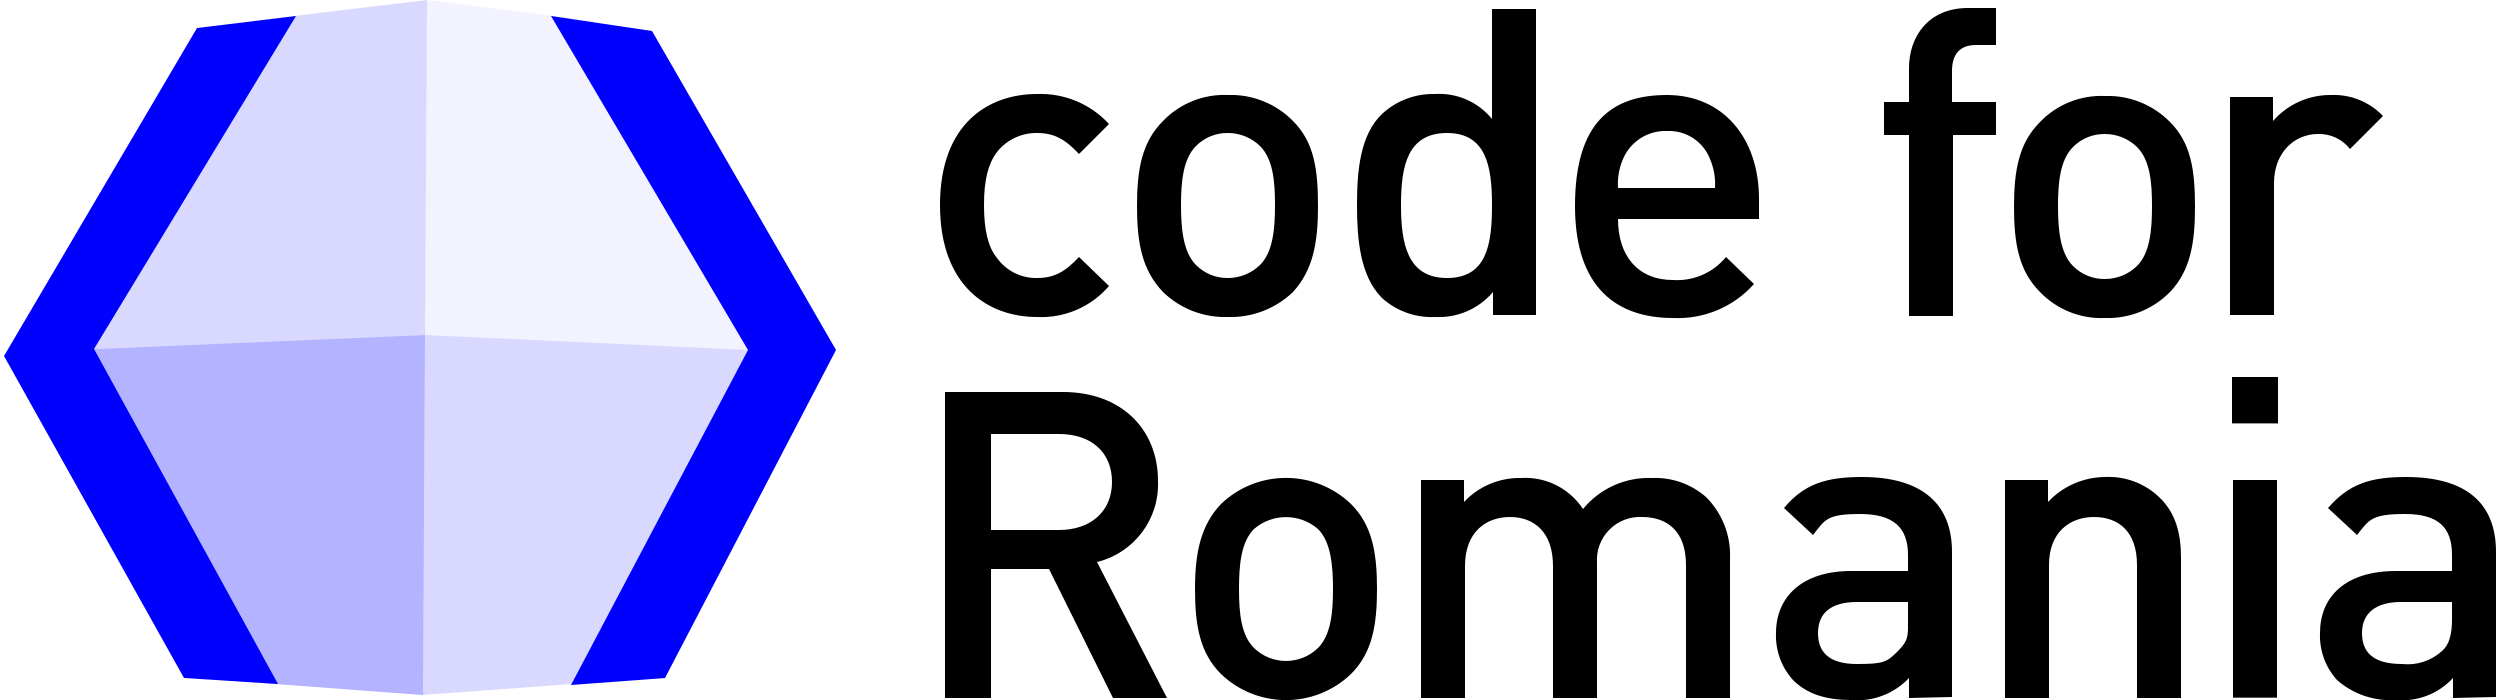
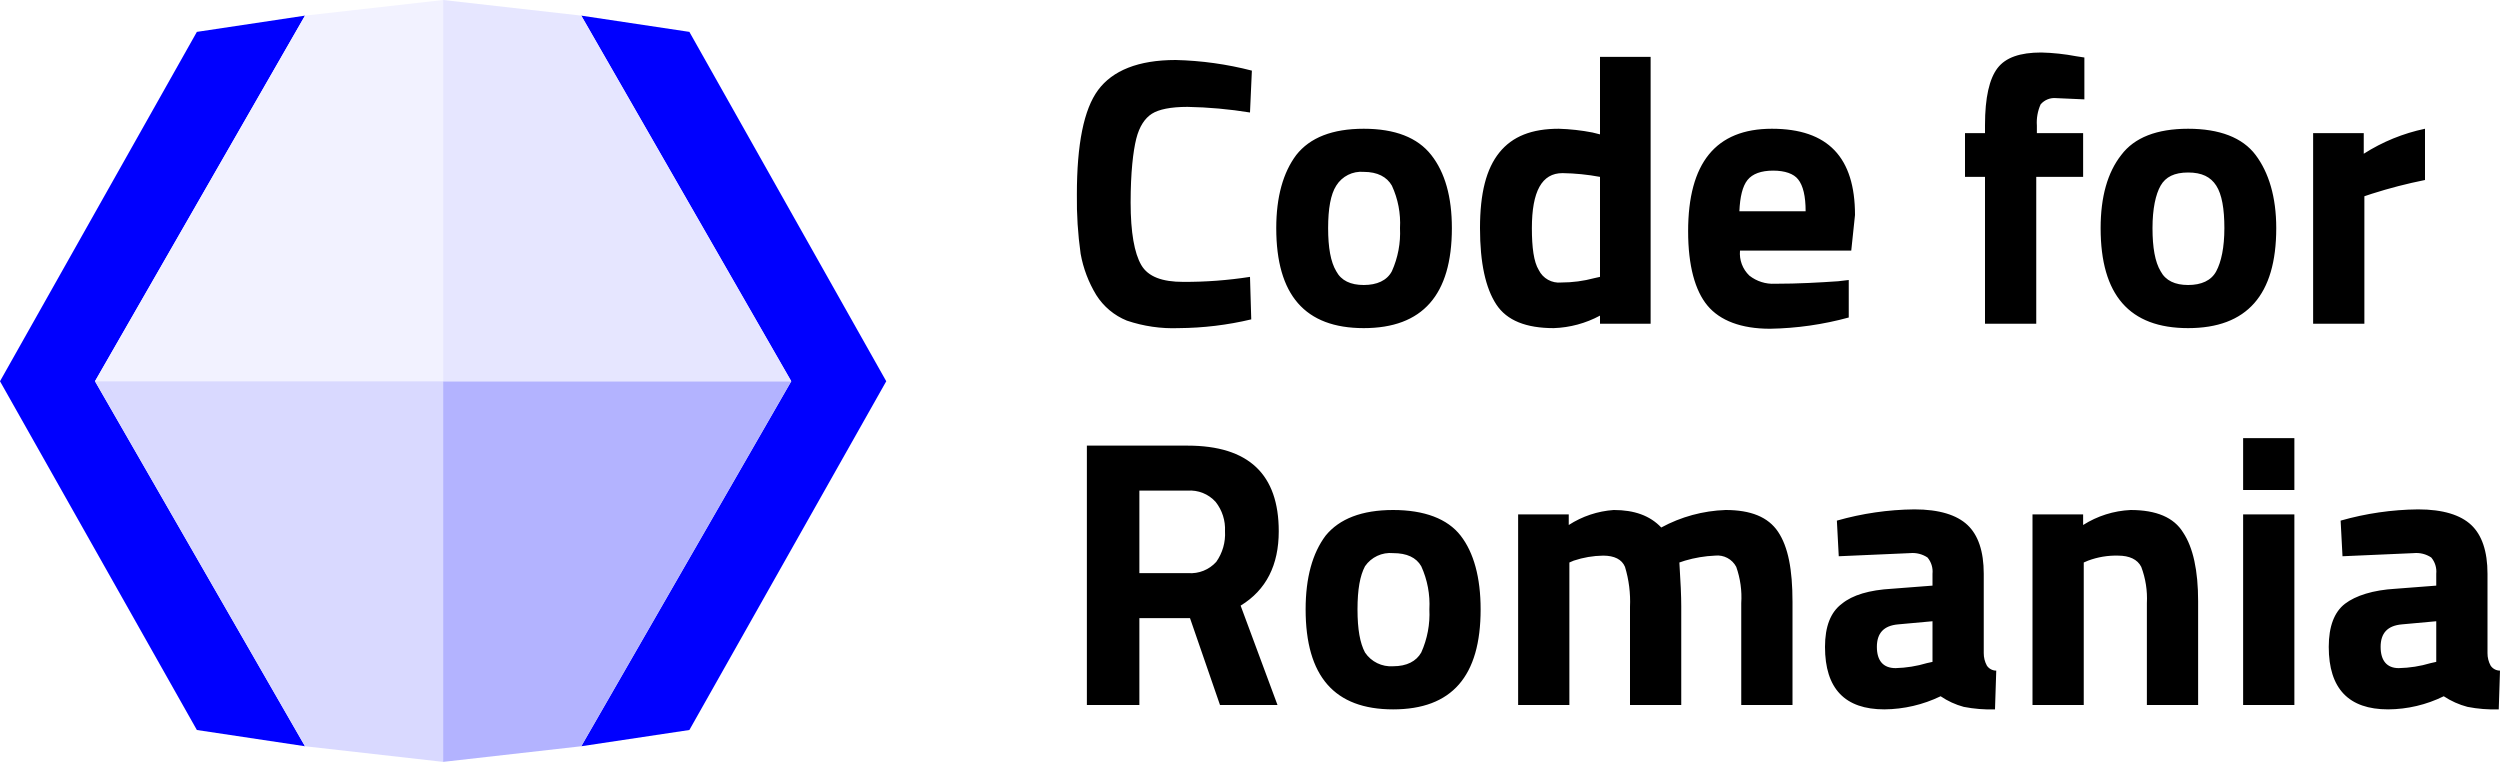
- <svg xmlns="http://www.w3.org/2000/svg" viewBox="0 0 250 70">
-   <path d="M103.7 31.7c-4.8 0-9.7-3-9.7-11.2s4.9-11.1 9.7-11.1a9.3 9.3 0 0 1 7.2 3l-3 3c-1.4-1.5-2.5-2.1-4.2-2.1a5 5 0 0 0-4 1.9c-.9 1.2-1.3 2.8-1.3 5.3s.4 4.2 1.3 5.3a4.8 4.8 0 0 0 4 2c1.7 0 2.8-.6 4.2-2.1l3 2.9a8.9 8.9 0 0 1-7.2 3.1zm25.6-2.5a9 9 0 0 1-6.5 2.5 8.9 8.9 0 0 1-6.5-2.5c-2.1-2.2-2.6-4.9-2.6-8.6s.5-6.4 2.6-8.5a8.5 8.5 0 0 1 6.5-2.6 8.7 8.7 0 0 1 6.5 2.6c2.1 2.1 2.5 4.8 2.5 8.5s-.5 6.4-2.5 8.6zM126 14.6a4.6 4.6 0 0 0-3.2-1.3 4.4 4.4 0 0 0-3.2 1.3c-1.3 1.3-1.5 3.6-1.5 5.9s.2 4.7 1.5 6a4.4 4.4 0 0 0 3.2 1.3 4.6 4.6 0 0 0 3.2-1.3c1.3-1.3 1.5-3.6 1.5-6s-.2-4.6-1.5-5.9zm23.3 16.9v-2.3a7.1 7.1 0 0 1-5.8 2.5 7.4 7.4 0 0 1-5.3-1.9c-2.2-2.2-2.5-5.9-2.5-9.3s.3-7 2.5-9.1a7.5 7.5 0 0 1 5.3-2 6.8 6.8 0 0 1 5.7 2.5V.9h4.4v30.6zm-4.6-18.2c-4 0-4.6 3.4-4.6 7.2s.6 7.3 4.6 7.3 4.5-3.4 4.5-7.3-.6-7.2-4.5-7.2zm17.1 8.6c0 3.7 2 6.1 5.5 6.1a6.3 6.3 0 0 0 5.3-2.3l2.8 2.7a10.2 10.2 0 0 1-8.1 3.4c-5.5 0-9.8-2.9-9.8-11.2s3.6-11.1 9.2-11.1 9.2 4.3 9.2 10.4v2zm9.2-6a4.4 4.4 0 0 0-4.3-2.8 4.6 4.6 0 0 0-4.4 2.8 6.3 6.3 0 0 0-.5 2.9h9.7a6.3 6.3 0 0 0-.5-2.9zm24.3-2.4v18.1h-4.4V13.5h-2.5v-3.3h2.5V6.8c0-3.1 1.9-6 5.9-6h2.8v3.7h-2c-1.6 0-2.4.9-2.4 2.6v3.1h4.4v3.3zM217 29.2a8.7 8.7 0 0 1-6.5 2.6 8.5 8.5 0 0 1-6.5-2.6c-2.1-2.1-2.6-4.8-2.6-8.5s.5-6.4 2.6-8.5a8.5 8.5 0 0 1 6.5-2.6 8.7 8.7 0 0 1 6.5 2.6c2.1 2.1 2.5 4.8 2.5 8.5s-.5 6.4-2.5 8.5zm-3.3-14.5a4.6 4.6 0 0 0-3.2-1.3 4.4 4.4 0 0 0-3.2 1.3c-1.3 1.3-1.5 3.6-1.5 5.9s.2 4.7 1.5 6a4.4 4.4 0 0 0 3.2 1.3 4.6 4.6 0 0 0 3.2-1.3c1.3-1.3 1.5-3.6 1.5-6s-.2-4.6-1.5-5.9zm21.3.2a3.9 3.9 0 0 0-3.2-1.5c-2.4 0-4.4 1.9-4.4 4.9v13.2H223V9.7h4.3v2.4a7.6 7.6 0 0 1 5.8-2.6 6.8 6.8 0 0 1 5.2 2.1zM111.3 69.8l-6.4-12.9h-5.8v12.9h-4.6V39.2h11.8c5.8 0 9.5 3.7 9.5 8.9a8 8 0 0 1-6.1 8.1l7 13.6zm-5.4-26.4h-6.8V53h6.8c3.1 0 5.3-1.8 5.3-4.8s-2.1-4.8-5.3-4.8zm29.2 24a9.4 9.4 0 0 1-13 0c-2.1-2.1-2.6-4.8-2.6-8.5s.6-6.4 2.6-8.5a9.4 9.4 0 0 1 13 0c2.1 2.1 2.6 4.8 2.6 8.5s-.5 6.4-2.6 8.5zm-3.3-14.5a4.9 4.9 0 0 0-6.4 0c-1.3 1.3-1.5 3.6-1.5 6s.2 4.6 1.5 5.9a4.6 4.6 0 0 0 6.4 0c1.3-1.3 1.5-3.6 1.5-5.9s-.2-4.7-1.5-6zm36.8 16.9V56.5c0-3.4-1.9-4.8-4.4-4.8a4.3 4.3 0 0 0-4.5 4.6v13.5h-4.4V56.6c0-3.4-1.9-4.9-4.3-4.9s-4.5 1.5-4.5 4.9v13.2h-4.4V48h4.3v2.2a7.6 7.6 0 0 1 5.7-2.4 6.9 6.9 0 0 1 6.2 3.1 8.5 8.5 0 0 1 6.9-3.1 7.7 7.7 0 0 1 5.4 1.9 8.2 8.2 0 0 1 2.4 6.2v13.9zm22.3 0v-2a7.1 7.1 0 0 1-5.8 2.2c-2.7 0-4.5-.7-5.8-2a6.6 6.6 0 0 1-1.7-4.7c0-3.6 2.6-6.2 7.5-6.2h5.7v-1.6c0-2.7-1.4-4.1-4.8-4.1s-3.5.6-4.7 2.1l-2.9-2.7c2-2.4 4.2-3.1 7.8-3.1 5.9 0 9 2.6 9 7.5v14.5zm-.1-9.6h-5.1c-2.6 0-3.9 1.1-3.9 3.1s1.2 3.1 3.9 3.1 3-.2 4.1-1.3 1-1.6 1-3.2v-1.7zm22.9 9.6V56.5c0-3.4-1.9-4.8-4.3-4.8s-4.5 1.5-4.5 4.8v13.3h-4.4V48h4.3v2.2a7.9 7.9 0 0 1 5.7-2.5 7.3 7.3 0 0 1 5.4 2c1.7 1.6 2.2 3.7 2.2 6.1v14zm9.5-32.1h4.6v4.64h-4.6zm.1 10.3h4.4v21.77h-4.4zm22 21.8v-2a6.9 6.9 0 0 1-5.7 2.2 8.1 8.1 0 0 1-5.9-2 6.6 6.6 0 0 1-1.7-4.7c0-3.6 2.5-6.2 7.6-6.2h5.6v-1.6c0-2.7-1.3-4.1-4.7-4.1s-3.6.6-4.8 2.1l-2.9-2.7c2.1-2.4 4.2-3.1 7.8-3.1 6 0 9 2.6 9 7.5v14.5zm-.1-9.6h-5.1c-2.5 0-3.9 1.1-3.9 3.1s1.2 3.1 4 3.1a5.1 5.1 0 0 0 4-1.3c.7-.6 1-1.6 1-3.2v-1.7z" />
-   <path fill="#00F" opacity=".05" d="M79.2 35.2L59.4 2.1 42.7 0l-.2 33.5 36.7 1.7z" />
-   <path fill="#00F" opacity=".15" d="M42.5 33.5l-.2 36 18.9-1.4 18.1-32.7-.1-.2-36.7-1.7z" />
-   <path fill="#00F" opacity=".15" d="M42.5 33.5L42.7 0 25.2 2.1 5 35.1l37.5-1.6z" />
-   <path fill="#00F" opacity=".3" d="M5 35.1l-.1.3 18.6 32.7 18.7 1.4h.1l.2-36L5 35.1z" />
-   <path fill="#00F" d="M19.7 2.8L.4 35.6l18 32.2 9.4.6L9.4 34.9 29.6 1.6l-9.9 1.2zm45.5.3L55.1 1.6 74.8 35 57.1 68.5l9.4-.7L83.6 35 65.2 3.1z" />
+ <svg xmlns="http://www.w3.org/2000/svg" viewBox="0 0 400 121.9">
+   <path d="M48.8 2.5L31.5 5.1 0 61l31.5 55.8 17.3 2.6L15.2 61zm44.2 0l17.3 2.6L141.8 61l-31.5 55.8-17.3 2.6L126.6 61z" fill="#00f" />
+   <path d="M48.8 2.5L70.9 0v61H15.2z" fill="#f2f2ff" />
+   <path d="M48.8 119.4l22.1 2.5V61H15.2z" fill="#d9d9ff" />
+   <path d="M93 119.4l-22.1 2.5V61h55.7z" fill="#b3b3ff" />
+   <path d="M93 2.5L70.9 0v61h55.7z" fill="#e6e6ff" />
+   <path d="M200.2 51.1a51.4 51.4 0 0 1-11.6 1.4 23.1 23.1 0 0 1-8.3-1.2 10.4 10.4 0 0 1-4.9-4.1 19.3 19.3 0 0 1-2.5-6.6 62.2 62.2 0 0 1-.6-9.5c0-8 1.1-13.6 3.4-16.7s6.4-4.8 12.4-4.8a53.8 53.8 0 0 1 12.2 1.7L200 18a70.4 70.4 0 0 0-10-.9c-2.7 0-4.6.4-5.7 1.1s-2 2-2.5 4-.9 5.4-.9 10.2.6 8.1 1.7 10 3.4 2.7 6.7 2.7a67.5 67.5 0 0 0 10.7-.8zm7.2-26.3q3.3-4.2 10.8-4.2t10.8 4.2q3.3 4.2 3.3 11.7c0 10.7-4.7 16-14.1 16s-14-5.3-14-16c0-5 1.1-8.9 3.2-11.7zm6.4 18.6c.8 1.5 2.3 2.2 4.4 2.2s3.7-.7 4.5-2.2a15 15 0 0 0 1.3-6.9 14.3 14.3 0 0 0-1.3-6.8c-.8-1.4-2.3-2.2-4.5-2.2a4.7 4.7 0 0 0-4.4 2.2c-.9 1.4-1.3 3.7-1.3 6.8s.4 5.4 1.3 6.9zm50.3-34.3v42.7H256v-1.3a16.8 16.8 0 0 1-7.4 2c-4.4 0-7.5-1.2-9.2-3.8s-2.6-6.6-2.6-12.2 1-9.5 3.1-12.1 5.2-3.8 9.5-3.8a33.6 33.6 0 0 1 5.4.6l1.2.3V9.1zm-9 35.4l.9-.2v-16a35.7 35.7 0 0 0-6-.6c-3.3 0-4.9 2.9-4.9 8.8 0 3.1.3 5.4 1.1 6.7a3.6 3.6 0 0 0 3.6 2 20.4 20.4 0 0 0 5.3-.7zm24.8-.4a6.1 6.1 0 0 0 4.1 1.3c3.8 0 7.1-.2 10.1-.4l1.7-.2v6a50.9 50.9 0 0 1-12.6 1.8c-4.6 0-8-1.3-10-3.7s-3.1-6.4-3.1-11.9c0-10.9 4.4-16.4 13.4-16.4s13.3 4.6 13.3 13.8l-.6 5.7h-17.8a4.9 4.9 0 0 0 1.5 4zm9-10.3q0-3.6-1.2-5.1c-.7-.9-2.1-1.4-4-1.4s-3.3.5-4.1 1.5-1.2 2.7-1.3 5zm36.9-5.5v23.5h-8.2V28.3h-3.2v-7h3.2V20c0-4.4.7-7.4 2-9.1s3.6-2.5 7-2.5a34.5 34.5 0 0 1 5.6.6l1.3.2v6.7l-4.5-.2a2.9 2.9 0 0 0-2.5 1 7.1 7.1 0 0 0-.6 3.4v1.2h7.4v7zm13.6-3.5c2.1-2.8 5.7-4.2 10.7-4.2s8.7 1.4 10.8 4.2 3.3 6.7 3.3 11.7c0 10.7-4.7 16-14.1 16s-14-5.3-14-16q0-7.5 3.3-11.7zm6.3 18.6c.8 1.5 2.3 2.2 4.4 2.2s3.7-.7 4.5-2.2 1.3-3.8 1.3-6.9-.4-5.4-1.3-6.8-2.3-2.1-4.5-2.1-3.6.7-4.4 2.1-1.3 3.7-1.3 6.8.4 5.4 1.3 6.9zm24.4 8.4V21.3h8.1v3.3a29.4 29.4 0 0 1 9.8-4v8.2a79.4 79.4 0 0 0-8.5 2.2l-1.2.4v20.4zM182.3 98.9v13.9h-8.4V71.3H190c9.8 0 14.6 4.6 14.6 13.7 0 5.4-2 9.4-6.1 11.9l5.9 15.9h-9.2l-4.8-13.9zm12.3-9A7.7 7.7 0 0 0 196 85a7 7 0 0 0-1.5-4.7 5.5 5.5 0 0 0-4.5-1.8h-7.7v13.2h7.8a5.5 5.5 0 0 0 4.5-1.8zm17.5-4.2c2.2-2.7 5.8-4.1 10.8-4.1s8.7 1.4 10.8 4.1 3.2 6.7 3.2 11.8c0 10.7-4.6 16-14 16s-14-5.3-14-16c0-5.1 1.1-9 3.2-11.8zm6.3 18.7a5 5 0 0 0 4.5 2.2c2.2 0 3.7-.8 4.5-2.2a15 15 0 0 0 1.3-6.9 14.7 14.7 0 0 0-1.3-6.9q-1.2-2.1-4.5-2.1a4.9 4.9 0 0 0-4.5 2.1c-.8 1.5-1.2 3.7-1.2 6.9s.4 5.4 1.2 6.9zm32.7 8.4h-8.2V82.3h8.1V84a15.2 15.2 0 0 1 7.2-2.4c3.3 0 5.8.9 7.6 2.8a23.2 23.2 0 0 1 10.3-2.8c4 0 6.8 1.1 8.4 3.5s2.3 6 2.3 11.2v16.5h-8.2V96.5a14.6 14.6 0 0 0-.8-5.8 3.4 3.4 0 0 0-3.4-1.8 19.9 19.9 0 0 0-4.8.8l-.9.3c.2 3.1.3 5.4.3 7v15.8h-8.2V97.1a19.1 19.1 0 0 0-.8-6.4c-.5-1.2-1.7-1.8-3.5-1.8a15.5 15.5 0 0 0-4.7.8l-.7.3v22.8zm66.3-21v12.7a4.1 4.1 0 0 0 .5 2 1.8 1.8 0 0 0 1.5.8l-.2 6.2a22.3 22.3 0 0 1-5-.4 12.2 12.2 0 0 1-3.7-1.7 21.1 21.1 0 0 1-9 2.1c-6.3 0-9.5-3.3-9.5-10q0-4.9 2.7-6.9c1.7-1.4 4.4-2.2 8-2.4l6.5-.5v-1.9a3.5 3.5 0 0 0-.8-2.6 4.3 4.3 0 0 0-2.8-.7l-11.4.5-.3-5.7a47 47 0 0 1 12.4-1.8c4 0 6.8.9 8.5 2.5s2.6 4.2 2.6 7.8zm-13.7 8.1c-2.3.2-3.4 1.4-3.4 3.6s1 3.4 3 3.4a19.2 19.2 0 0 0 5-.8l.9-.2v-6.5zm29.7 12.9h-8.2V82.3h8.1V84a15.5 15.5 0 0 1 7.6-2.4q6.2 0 8.4 3.6c1.6 2.4 2.4 6.1 2.4 11v16.6h-8.2V96.5a14.3 14.3 0 0 0-.9-5.8c-.6-1.2-1.9-1.8-3.7-1.8a12.7 12.7 0 0 0-4.8.8l-.7.3zm25.5-34.4v-8.3h8.2v8.3zm0 34.4V82.3h8.2v30.5zm39.1-21v12.7a4.1 4.1 0 0 0 .5 2 1.8 1.8 0 0 0 1.5.8l-.2 6.2a22.3 22.3 0 0 1-5-.4 12.7 12.7 0 0 1-3.8-1.7 20.4 20.4 0 0 1-8.9 2.1c-6.3 0-9.5-3.3-9.5-10 0-3.3.9-5.6 2.6-6.9s4.5-2.2 8.1-2.4l6.5-.5v-1.9a3.5 3.5 0 0 0-.8-2.6 4.3 4.3 0 0 0-2.8-.7l-11.4.5-.3-5.7a47 47 0 0 1 12.4-1.8c4 0 6.8.9 8.5 2.5s2.6 4.2 2.6 7.8zm-13.7 8.1c-2.3.2-3.4 1.4-3.4 3.6s1 3.4 2.9 3.4a19.2 19.2 0 0 0 5.1-.8l.9-.2v-6.5z" />
</svg>
